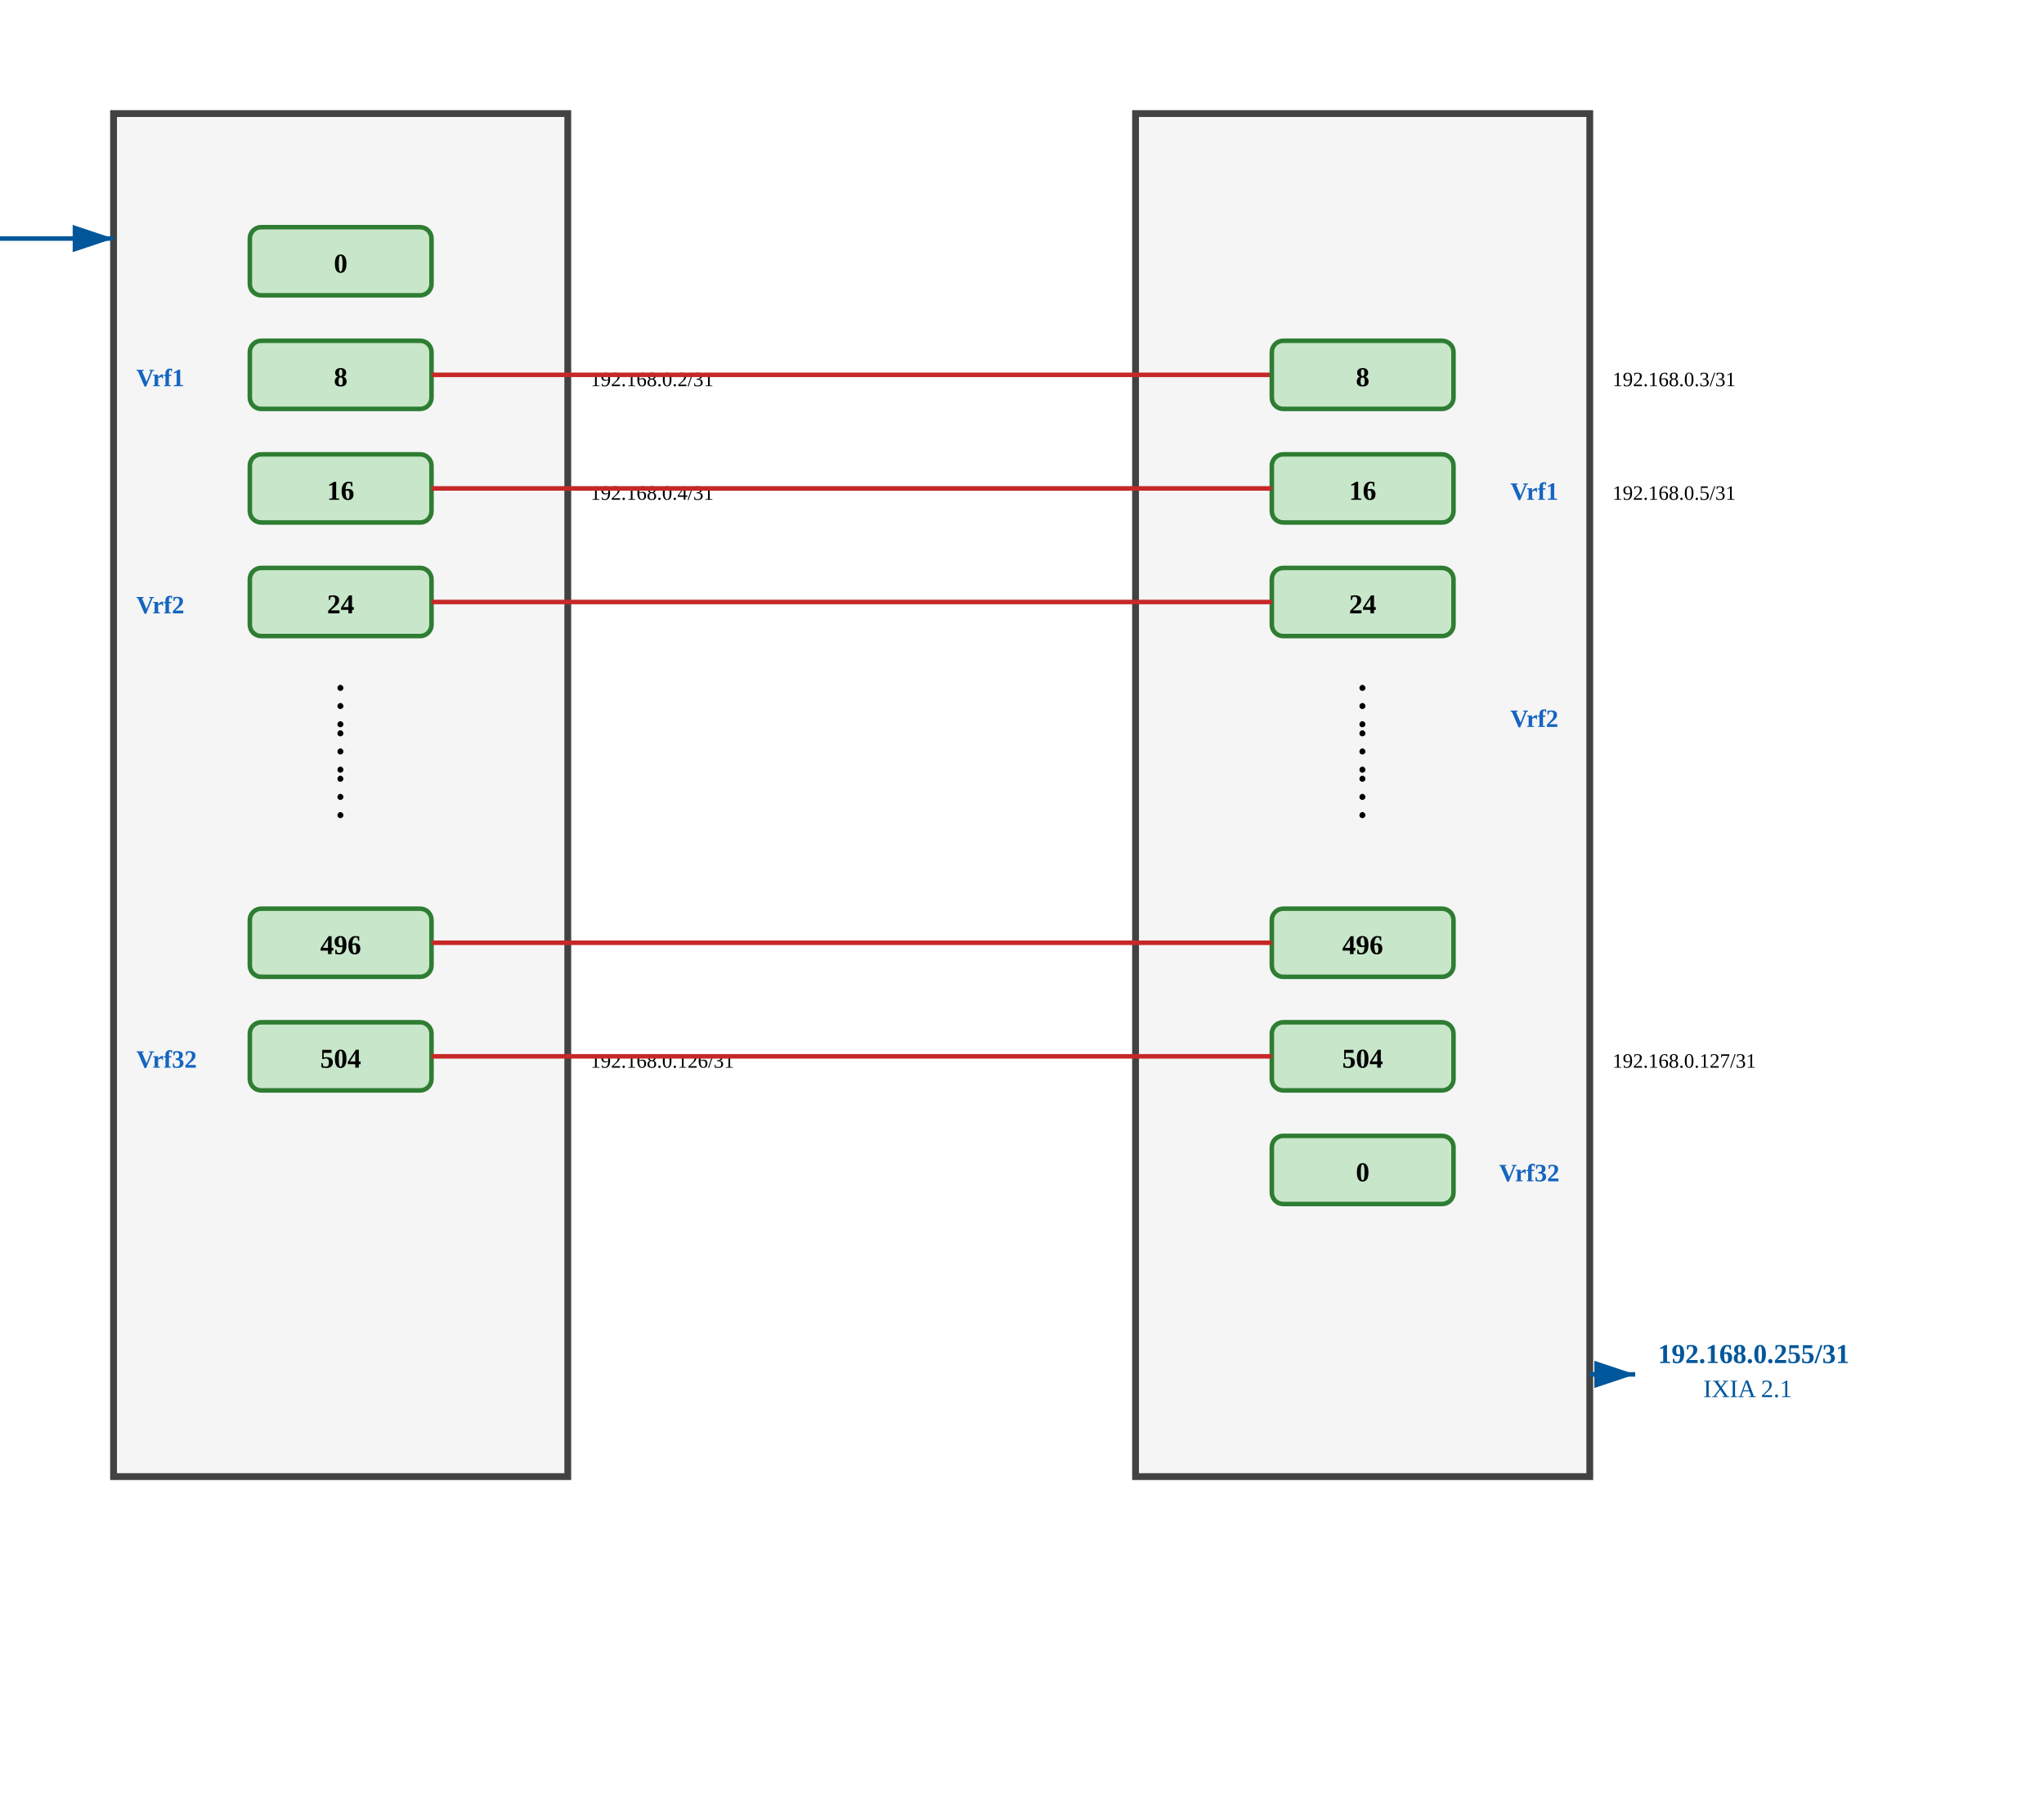
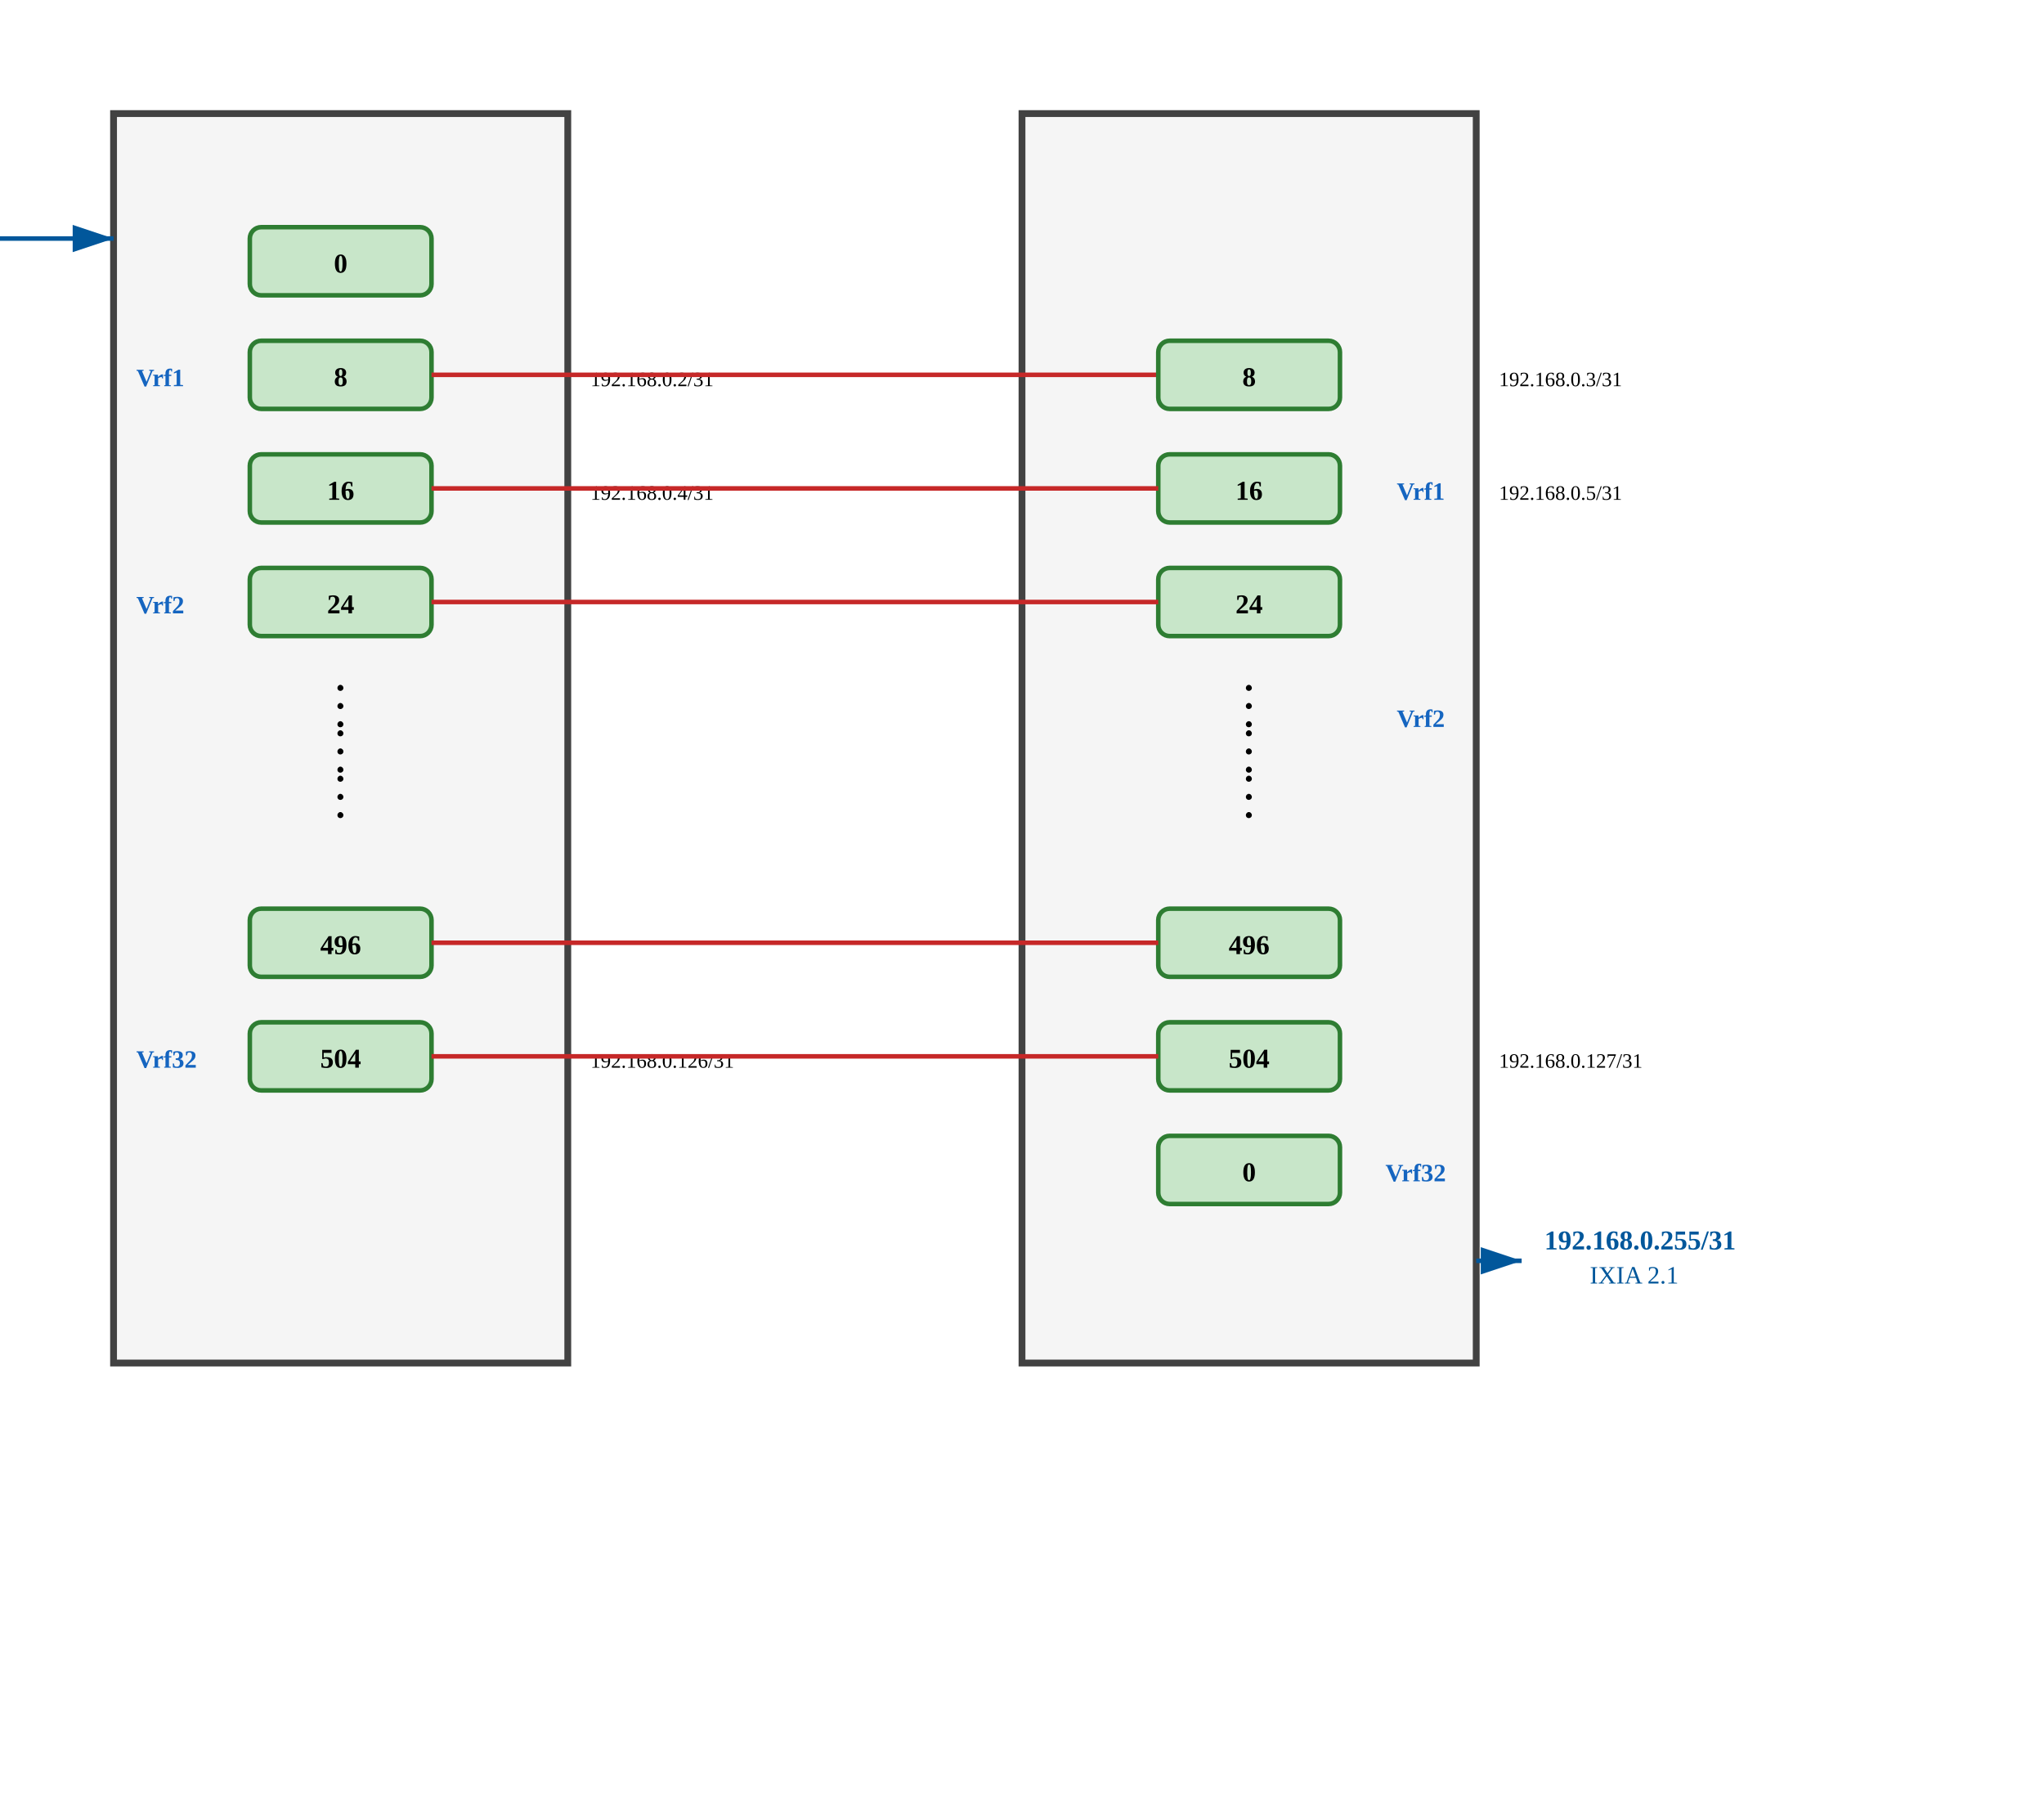
<svg xmlns="http://www.w3.org/2000/svg" width="900" height="800">
  <defs>
    <marker id="arrowred" markerWidth="10" markerHeight="10" refX="9" refY="3" orient="auto" markerUnits="strokeWidth">
      <path d="M0,0 L0,6 L9,3 z" fill="#c62828" />
    </marker>
    <marker id="arrowblue" markerWidth="10" markerHeight="10" refX="9" refY="3" orient="auto" markerUnits="strokeWidth">
      <path d="M0,0 L0,6 L9,3 z" fill="#01579b" />
    </marker>
  </defs>
-   <rect x="50" y="50" width="200" height="600" fill="#f5f5f5" stroke="#424242" stroke-width="3" />
-   <rect x="500" y="50" width="200" height="600" fill="#f5f5f5" stroke="#424242" stroke-width="3" />
+   <rect x="50" y="50" width="200" height="550" fill="#f5f5f5" stroke="#424242" stroke-width="3" />
+   <rect x="450" y="50" width="200" height="550" fill="#f5f5f5" stroke="#424242" stroke-width="3" />
  <text x="-100" y="100" font-size="12px" font-weight="bold" fill="#01579b">192.168.0.1/31</text>
  <text x="-80" y="115" font-size="11px" fill="#01579b">IXIA 1.1</text>
  <line x1="0" y1="105" x2="50" y2="105" stroke="#01579b" stroke-width="2" marker-end="url(#arrowblue)" />
-   <line x1="700" y1="605" x2="720" y2="605" stroke="#01579b" stroke-width="2" marker-end="url(#arrowblue)" />
-   <text x="730" y="600" font-size="12px" font-weight="bold" fill="#01579b">192.168.0.255/31</text>
-   <text x="750" y="615" font-size="11px" fill="#01579b">IXIA 2.1</text>
+   <line x1="650" y1="555" x2="670" y2="555" stroke="#01579b" stroke-width="2" marker-end="url(#arrowblue)" />
+   <text x="680" y="550" font-size="12px" font-weight="bold" fill="#01579b">192.168.0.255/31</text>
+   <text x="700" y="565" font-size="11px" fill="#01579b">IXIA 2.1</text>
  <rect x="110.0" y="100" width="80" height="30" fill="#c8e6c9" stroke="#2e7d32" stroke-width="2" rx="5" />
  <text x="150.0" y="120" text-anchor="middle" font-size="12px" font-weight="bold" fill="#000000">0</text>
  <text x="60" y="170" font-size="11px" font-weight="bold" fill="#1565c0">Vrf1</text>
  <rect x="110.0" y="150" width="80" height="30" fill="#c8e6c9" stroke="#2e7d32" stroke-width="2" rx="5" />
  <text x="150.0" y="170" text-anchor="middle" font-size="12px" font-weight="bold" fill="#000000">8</text>
  <text x="260" y="170" font-size="9px" fill="#000000">192.168.0.2/31</text>
-   <line x1="190.0" y1="165.0" x2="560.0" y2="165.0" stroke="#c62828" stroke-width="2" />
-   <rect x="560.0" y="150" width="80" height="30" fill="#c8e6c9" stroke="#2e7d32" stroke-width="2" rx="5" />
-   <text x="600.0" y="170" text-anchor="middle" font-size="12px" font-weight="bold" fill="#000000">8</text>
-   <text x="710" y="170" font-size="9px" fill="#000000">192.168.0.3/31</text>
-   <text x="665" y="220" font-size="11px" font-weight="bold" fill="#1565c0">Vrf1</text>
+   <line x1="190.0" y1="165.0" x2="510.0" y2="165.0" stroke="#c62828" stroke-width="2" />
+   <rect x="510.0" y="150" width="80" height="30" fill="#c8e6c9" stroke="#2e7d32" stroke-width="2" rx="5" />
+   <text x="550.0" y="170" text-anchor="middle" font-size="12px" font-weight="bold" fill="#000000">8</text>
+   <text x="660" y="170" font-size="9px" fill="#000000">192.168.0.3/31</text>
+   <text x="615" y="220" font-size="11px" font-weight="bold" fill="#1565c0">Vrf1</text>
  <rect x="110.0" y="200" width="80" height="30" fill="#c8e6c9" stroke="#2e7d32" stroke-width="2" rx="5" />
  <text x="150.0" y="220" text-anchor="middle" font-size="12px" font-weight="bold" fill="#000000">16</text>
  <text x="260" y="220" font-size="9px" fill="#000000">192.168.0.4/31</text>
  <text x="60" y="270" font-size="11px" font-weight="bold" fill="#1565c0">Vrf2</text>
-   <rect x="560.0" y="200" width="80" height="30" fill="#c8e6c9" stroke="#2e7d32" stroke-width="2" rx="5" />
-   <text x="600.0" y="220" text-anchor="middle" font-size="12px" font-weight="bold" fill="#000000">16</text>
-   <text x="710" y="220" font-size="9px" fill="#000000">192.168.0.5/31</text>
-   <line x1="190.0" y1="215.0" x2="560.0" y2="215.0" stroke="#c62828" stroke-width="2" />
+   <rect x="510.0" y="200" width="80" height="30" fill="#c8e6c9" stroke="#2e7d32" stroke-width="2" rx="5" />
+   <text x="550.0" y="220" text-anchor="middle" font-size="12px" font-weight="bold" fill="#000000">16</text>
+   <text x="660" y="220" font-size="9px" fill="#000000">192.168.0.5/31</text>
+   <line x1="190.0" y1="215.0" x2="510.0" y2="215.0" stroke="#c62828" stroke-width="2" />
  <rect x="110.0" y="250" width="80" height="30" fill="#c8e6c9" stroke="#2e7d32" stroke-width="2" rx="5" />
  <text x="150.0" y="270" text-anchor="middle" font-size="12px" font-weight="bold" fill="#000000">24</text>
-   <rect x="560.0" y="250" width="80" height="30" fill="#c8e6c9" stroke="#2e7d32" stroke-width="2" rx="5" />
-   <text x="600.0" y="270" text-anchor="middle" font-size="12px" font-weight="bold" fill="#000000">24</text>
-   <text x="665" y="320" font-size="11px" font-weight="bold" fill="#1565c0">Vrf2</text>
-   <line x1="190.0" y1="265.0" x2="560.0" y2="265.0" stroke="#c62828" stroke-width="2" />
+   <rect x="510.0" y="250" width="80" height="30" fill="#c8e6c9" stroke="#2e7d32" stroke-width="2" rx="5" />
+   <text x="550.0" y="270" text-anchor="middle" font-size="12px" font-weight="bold" fill="#000000">24</text>
+   <text x="615" y="320" font-size="11px" font-weight="bold" fill="#1565c0">Vrf2</text>
+   <line x1="190.0" y1="265.0" x2="510.0" y2="265.0" stroke="#c62828" stroke-width="2" />
  <text x="150.0" y="320" text-anchor="middle" font-size="24px" fill="#000000">⋮</text>
  <text x="150.0" y="340" text-anchor="middle" font-size="24px" fill="#000000">⋮</text>
  <text x="150.0" y="360" text-anchor="middle" font-size="24px" fill="#000000">⋮</text>
-   <text x="600.0" y="320" text-anchor="middle" font-size="24px" fill="#000000">⋮</text>
-   <text x="600.0" y="340" text-anchor="middle" font-size="24px" fill="#000000">⋮</text>
-   <text x="600.0" y="360" text-anchor="middle" font-size="24px" fill="#000000">⋮</text>
+   <text x="550.0" y="320" text-anchor="middle" font-size="24px" fill="#000000">⋮</text>
+   <text x="550.0" y="340" text-anchor="middle" font-size="24px" fill="#000000">⋮</text>
+   <text x="550.0" y="360" text-anchor="middle" font-size="24px" fill="#000000">⋮</text>
  <rect x="110.0" y="400" width="80" height="30" fill="#c8e6c9" stroke="#2e7d32" stroke-width="2" rx="5" />
  <text x="150.0" y="420" text-anchor="middle" font-size="12px" font-weight="bold" fill="#000000">496</text>
  <text x="60" y="470" font-size="11px" font-weight="bold" fill="#1565c0">Vrf32</text>
-   <rect x="560.0" y="400" width="80" height="30" fill="#c8e6c9" stroke="#2e7d32" stroke-width="2" rx="5" />
-   <text x="600.0" y="420" text-anchor="middle" font-size="12px" font-weight="bold" fill="#000000">496</text>
-   <line x1="190.0" y1="415.0" x2="560.0" y2="415.0" stroke="#c62828" stroke-width="2" />
+   <rect x="510.0" y="400" width="80" height="30" fill="#c8e6c9" stroke="#2e7d32" stroke-width="2" rx="5" />
+   <text x="550.0" y="420" text-anchor="middle" font-size="12px" font-weight="bold" fill="#000000">496</text>
+   <line x1="190.0" y1="415.0" x2="510.0" y2="415.0" stroke="#c62828" stroke-width="2" />
  <rect x="110.0" y="450" width="80" height="30" fill="#c8e6c9" stroke="#2e7d32" stroke-width="2" rx="5" />
  <text x="150.0" y="470" text-anchor="middle" font-size="12px" font-weight="bold" fill="#000000">504</text>
  <text x="260" y="470" font-size="9px" fill="#000000">192.168.0.126/31</text>
-   <rect x="560.0" y="450" width="80" height="30" fill="#c8e6c9" stroke="#2e7d32" stroke-width="2" rx="5" />
-   <text x="600.0" y="470" text-anchor="middle" font-size="12px" font-weight="bold" fill="#000000">504</text>
-   <text x="710" y="470" font-size="9px" fill="#000000">192.168.0.127/31</text>
-   <text x="660" y="520" font-size="11px" font-weight="bold" fill="#1565c0">Vrf32</text>
-   <line x1="190.0" y1="465.0" x2="560.0" y2="465.0" stroke="#c62828" stroke-width="2" />
-   <rect x="560.0" y="500" width="80" height="30" fill="#c8e6c9" stroke="#2e7d32" stroke-width="2" rx="5" />
-   <text x="600.0" y="520" text-anchor="middle" font-size="12px" font-weight="bold" fill="#000000">0</text>
+   <rect x="510.0" y="450" width="80" height="30" fill="#c8e6c9" stroke="#2e7d32" stroke-width="2" rx="5" />
+   <text x="550.0" y="470" text-anchor="middle" font-size="12px" font-weight="bold" fill="#000000">504</text>
+   <text x="660" y="470" font-size="9px" fill="#000000">192.168.0.127/31</text>
+   <text x="610" y="520" font-size="11px" font-weight="bold" fill="#1565c0">Vrf32</text>
+   <line x1="190.0" y1="465.0" x2="510.0" y2="465.0" stroke="#c62828" stroke-width="2" />
+   <rect x="510.0" y="500" width="80" height="30" fill="#c8e6c9" stroke="#2e7d32" stroke-width="2" rx="5" />
+   <text x="550.0" y="520" text-anchor="middle" font-size="12px" font-weight="bold" fill="#000000">0</text>
</svg>
